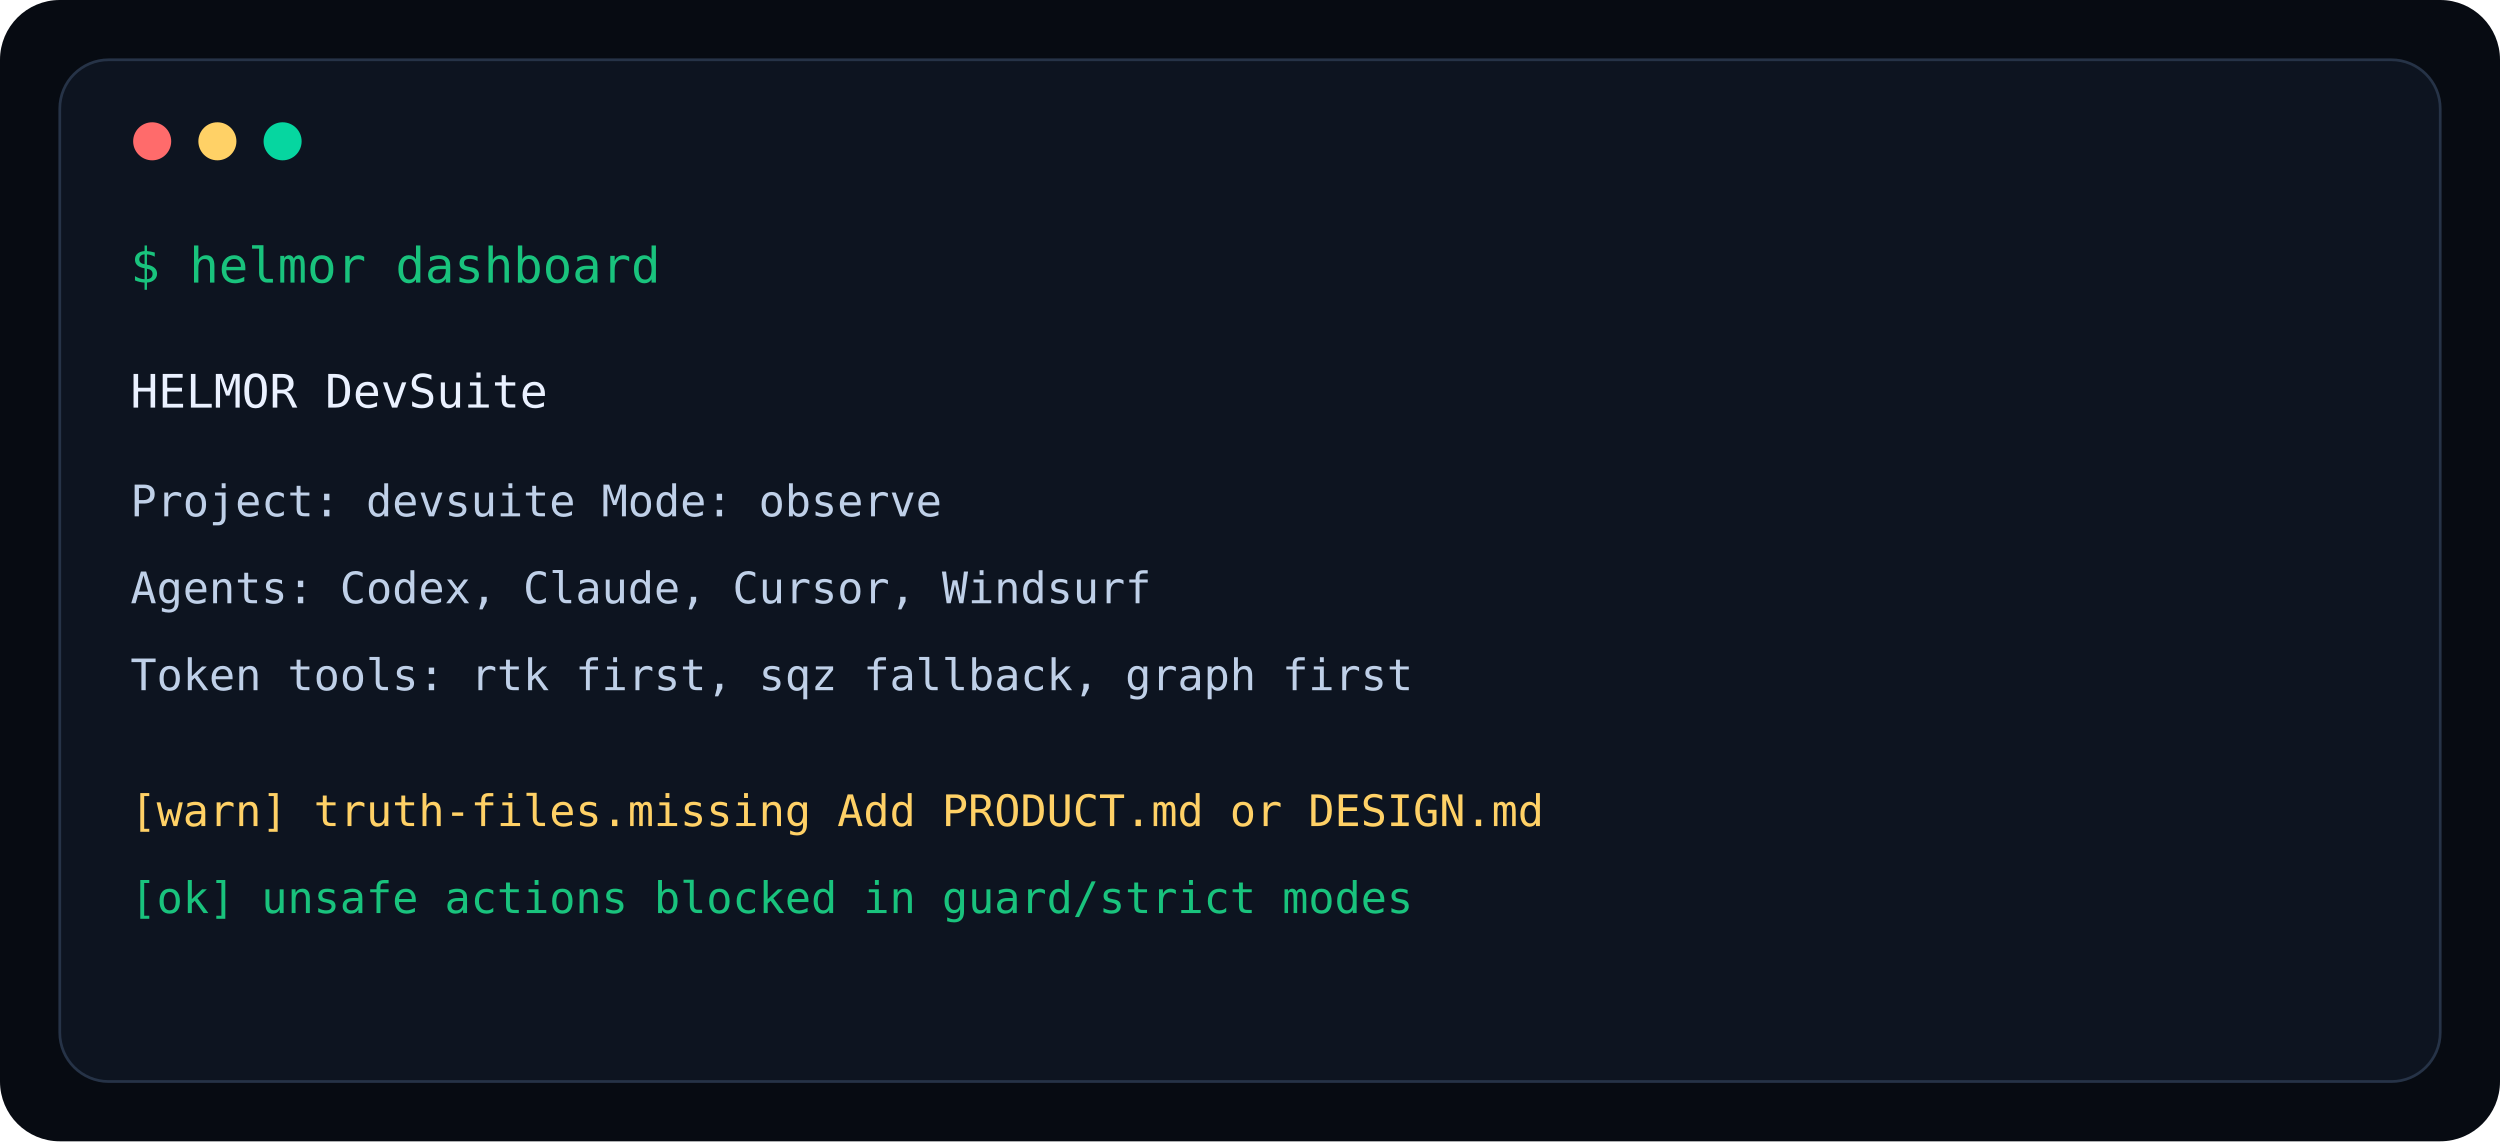
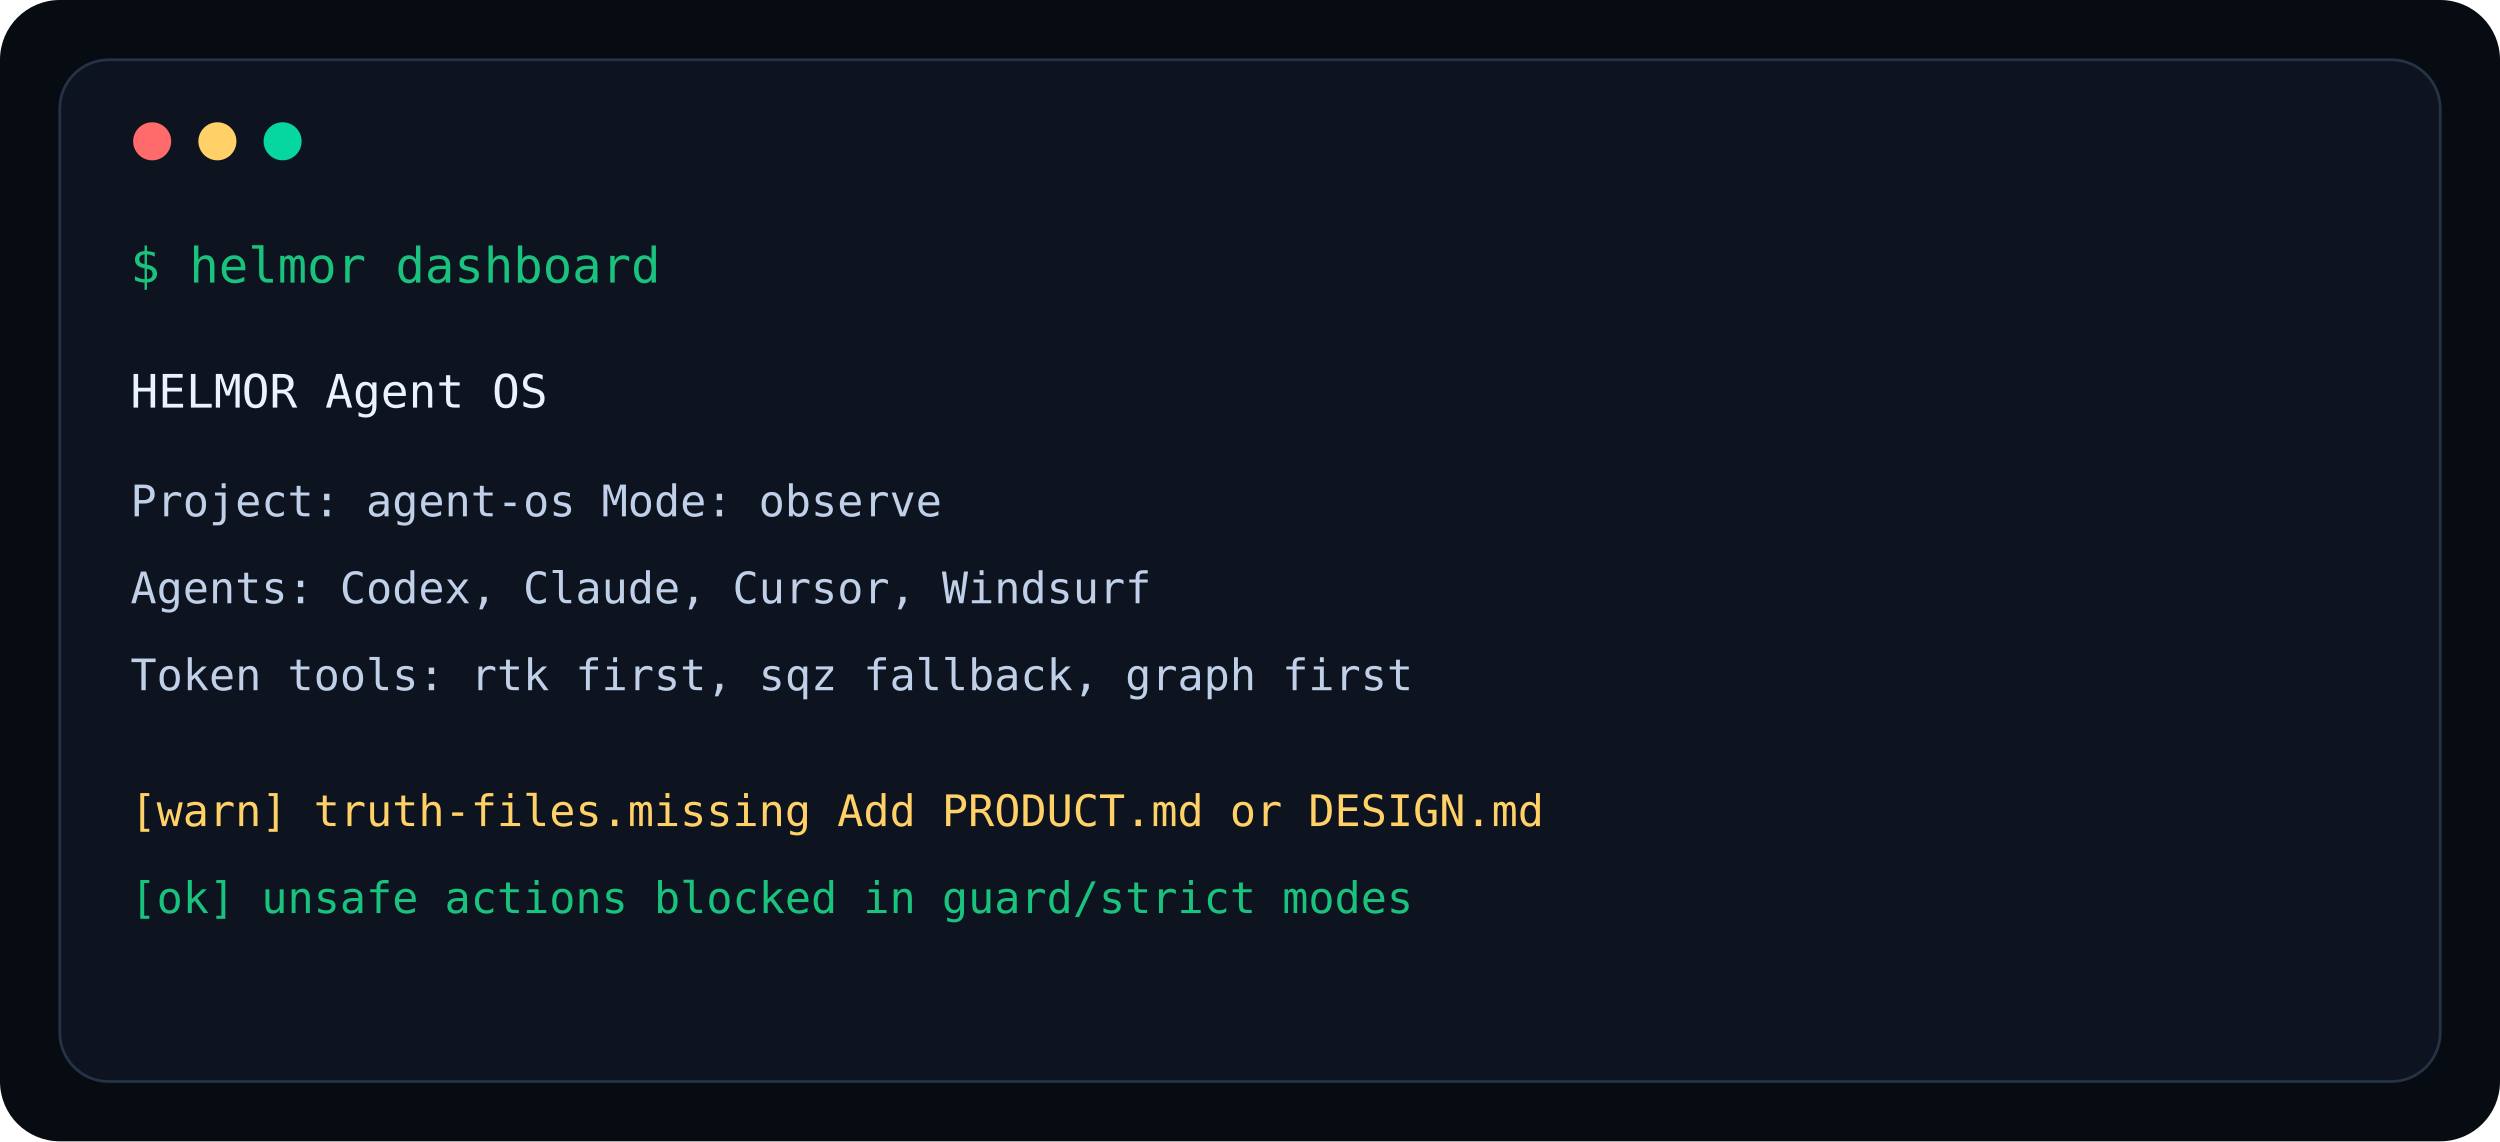
<svg xmlns="http://www.w3.org/2000/svg" width="920" height="420" viewBox="0 0 920 420" fill="none" role="img" aria-labelledby="title desc">
  <rect width="920" height="420" rx="22" fill="#070B12" />
  <rect x="22" y="22" width="876" height="376" rx="18" fill="#0D1420" stroke="#263347" />
  <circle cx="56" cy="52" r="7" fill="#FF6B6B" />
  <circle cx="80" cy="52" r="7" fill="#FFD166" />
  <circle cx="104" cy="52" r="7" fill="#06D6A0" />
  <text x="48" y="104" fill="#19C37D" font-family="JetBrains Mono, Menlo, monospace" font-size="18">$ helmor dashboard</text>
-   <text x="48" y="150" fill="#EAF1FF" font-family="JetBrains Mono, Menlo, monospace" font-size="17">HELMOR DevSuite</text>
-   <text x="48" y="190" fill="#BFD0E8" font-family="JetBrains Mono, Menlo, monospace" font-size="16">Project: devsuite        Mode: observe</text>
+   <text x="48" y="150" fill="#EAF1FF" font-family="JetBrains Mono, Menlo, monospace" font-size="17">HELMOR Agent OS</text>
+   <text x="48" y="190" fill="#BFD0E8" font-family="JetBrains Mono, Menlo, monospace" font-size="16">Project: agent-os        Mode: observe</text>
  <text x="48" y="222" fill="#BFD0E8" font-family="JetBrains Mono, Menlo, monospace" font-size="16">Agents: Codex, Claude, Cursor, Windsurf</text>
  <text x="48" y="254" fill="#BFD0E8" font-family="JetBrains Mono, Menlo, monospace" font-size="16">Token tools: rtk first, sqz fallback, graph first</text>
  <text x="48" y="304" fill="#FFD166" font-family="JetBrains Mono, Menlo, monospace" font-size="16">[warn] truth-files.missing  Add PRODUCT.md or DESIGN.md</text>
  <text x="48" y="336" fill="#19C37D" font-family="JetBrains Mono, Menlo, monospace" font-size="16">[ok]   unsafe actions blocked in guard/strict modes</text>
</svg>
